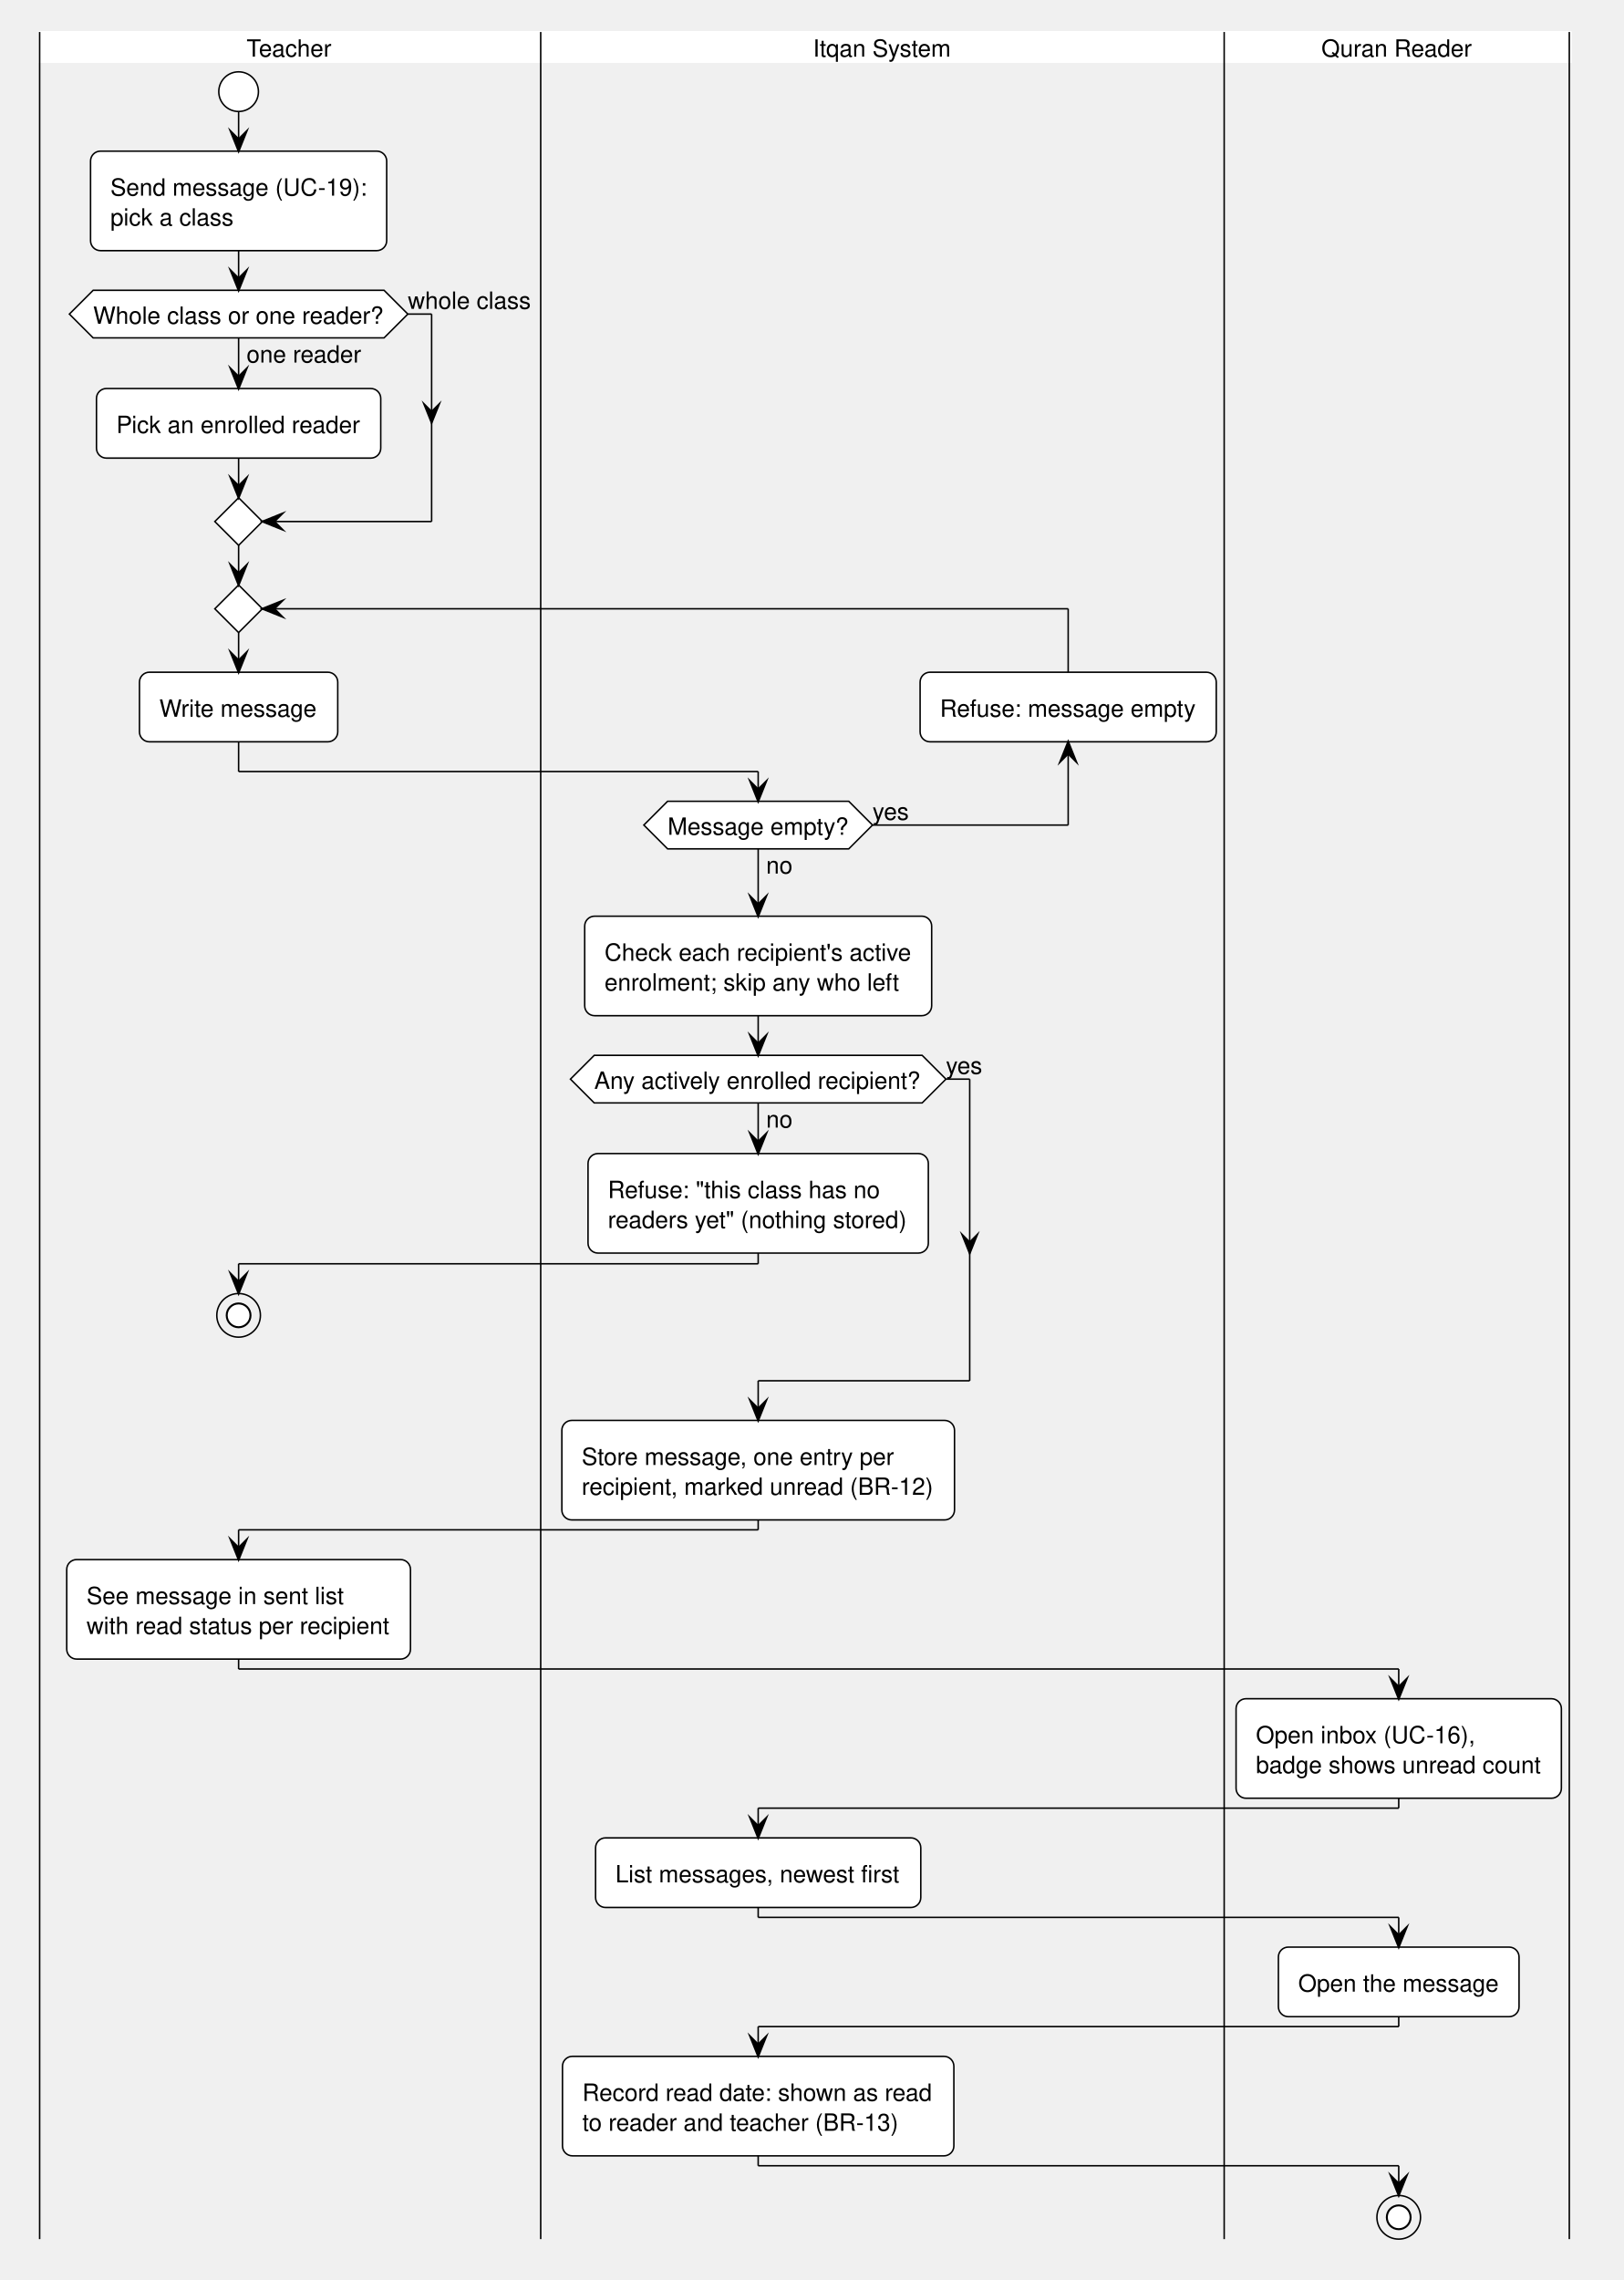
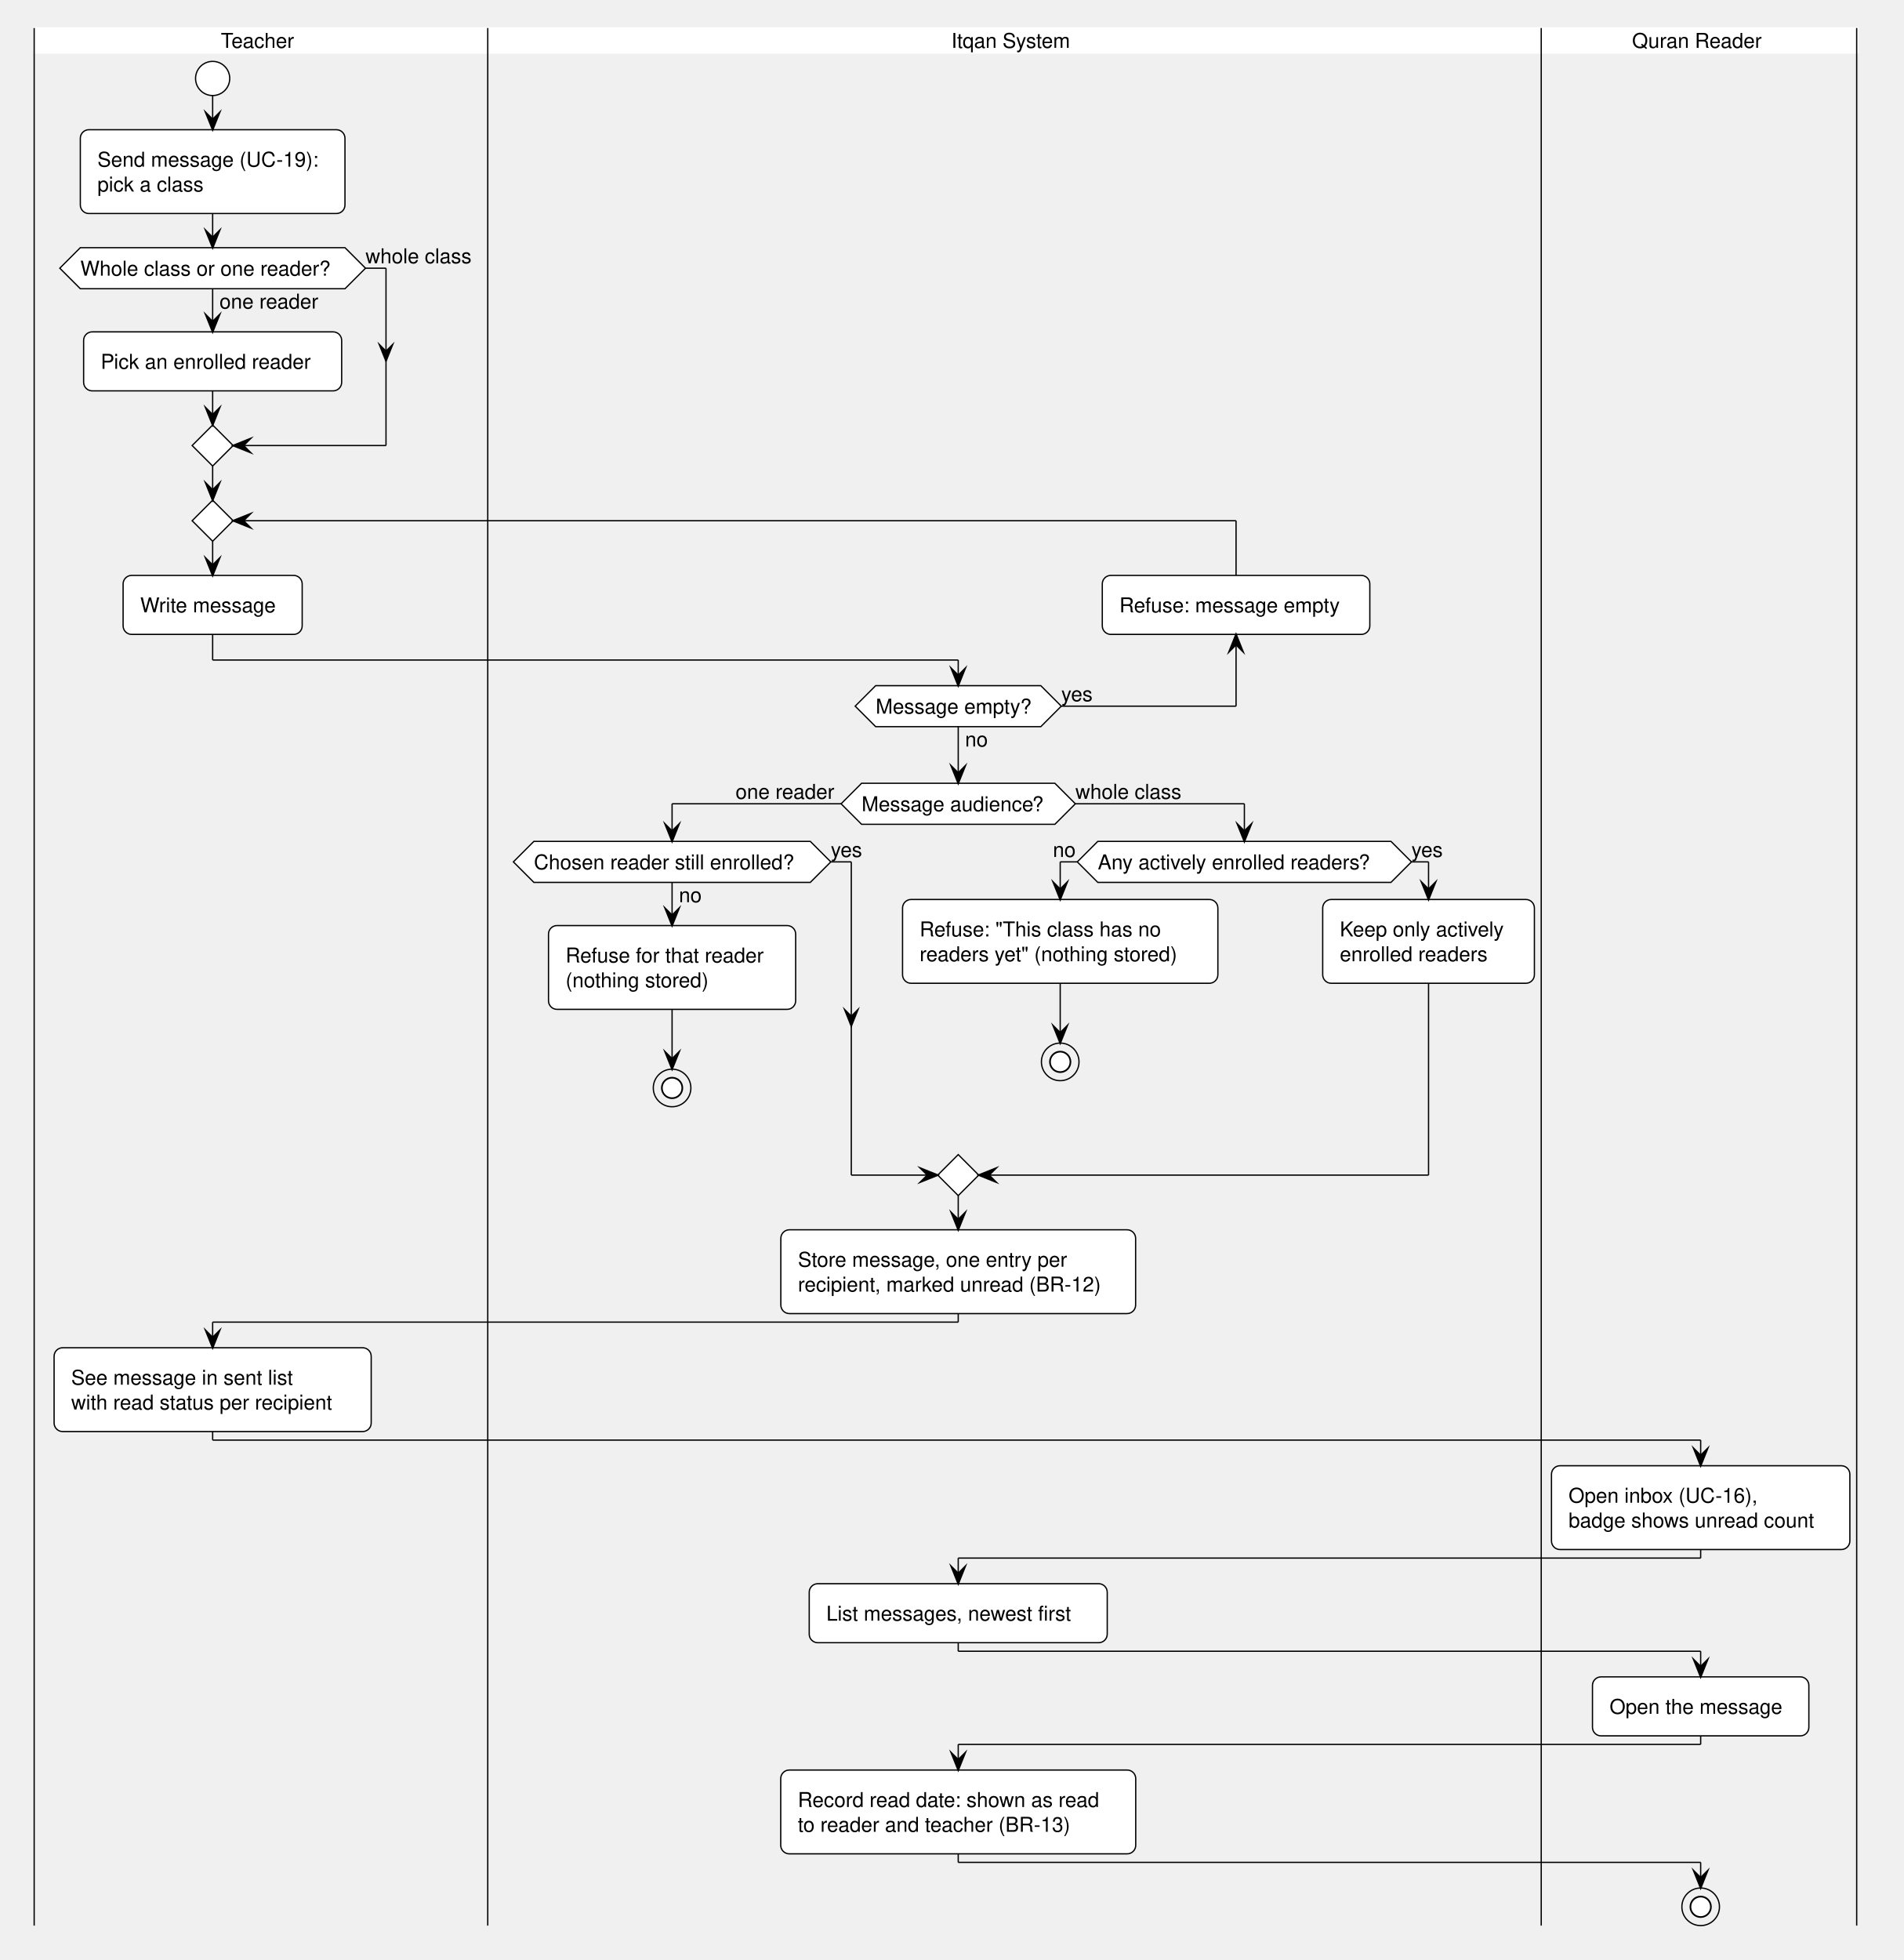
- <svg xmlns="http://www.w3.org/2000/svg" version="1.1" data-diagram-type="ACTIVITY" style="width:819px;height:1150px;background:#FFFFFF;" width="819px" height="1150px" viewBox="0 0 819 1150" zoomAndPan="magnify" preserveAspectRatio="none" contentStyleType="text/css">
+ <svg xmlns="http://www.w3.org/2000/svg" version="1.1" data-diagram-type="ACTIVITY" style="width:1114px;height:1147px;background:#FFFFFF;" width="1114px" height="1147px" viewBox="0 0 1114 1147" zoomAndPan="magnify" preserveAspectRatio="none" contentStyleType="text/css">
  <defs />
  <g font-family="sans-serif" lengthAdjust="spacing">
-     <rect x="20" y="16.137" width="772.334" height="15.094" fill="#FFF" style="stroke:#FFF;stroke-width:1;" />
-     <ellipse cx="120.371" cy="46.23" rx="10" ry="10" fill="#FFF" style="stroke:#000;stroke-width:0.75;" />
-     <rect x="45.678" y="76.23" width="149.387" height="50.188" fill="#FFF" style="stroke:#000;stroke-width:0.75;" rx="5" ry="5" />
-     <text x="55.678" y="98.688" fill="#000" font-size="12" textLength="129.387" font-family="Helvetica">Send message (UC-19):</text>
-     <text x="55.678" y="113.781" fill="#000" font-size="12" textLength="62.021" font-family="Helvetica">pick a class</text>
-     <rect x="48.669" y="195.965" width="143.404" height="35.094" fill="#FFF" style="stroke:#000;stroke-width:0.75;" rx="5" ry="5" />
-     <text x="58.669" y="218.422" fill="#000" font-size="12" textLength="123.404" font-family="Helvetica">Pick an enrolled reader</text>
-     <polygon points="47,146.418,193.742,146.418,205.742,158.418,193.742,170.418,47,170.418,35,158.418,47,146.418" fill="#FFF" style="stroke:#000;stroke-width:0.75;stroke-linejoin:miter;stroke-miterlimit:10;" />
-     <text x="124.371" y="182.875" fill="#000" font-size="12" textLength="58.043" font-family="Helvetica">one reader</text>
-     <text x="47" y="163.328" fill="#000" font-size="12" textLength="146.742" font-family="Helvetica">Whole class or one reader?</text>
-     <text x="205.742" y="155.781" fill="#000" font-size="12" textLength="62.027" font-family="Helvetica">whole class</text>
-     <polygon points="120.371,251.059,132.371,263.059,120.371,275.059,108.371,263.059,120.371,251.059" fill="#FFF" style="stroke:#000;stroke-width:0.75;stroke-linejoin:miter;stroke-miterlimit:10;" />
-     <rect x="70.36" y="339.059" width="100.021" height="35.094" fill="#FFF" style="stroke:#000;stroke-width:0.75;" rx="5" ry="5" />
-     <text x="80.36" y="361.516" fill="#000" font-size="12" textLength="80.021" font-family="Helvetica">Write message</text>
-     <polygon points="120.371,295.059,132.371,307.059,120.371,319.059,108.371,307.059,120.371,295.059" fill="#FFF" style="stroke:#000;stroke-width:0.75;stroke-linejoin:miter;stroke-miterlimit:10;" />
-     <ellipse cx="120.371" cy="663.438" rx="11" ry="11" fill="none" style="stroke:#000;stroke-width:0.75;" />
-     <ellipse cx="120.371" cy="663.438" rx="6" ry="6" fill="#FFF" style="stroke:#000;stroke-width:1;" />
-     <rect x="33.666" y="786.625" width="173.41" height="50.188" fill="#FFF" style="stroke:#000;stroke-width:0.75;" rx="5" ry="5" />
-     <text x="43.666" y="809.082" fill="#000" font-size="12" textLength="130.066" font-family="Helvetica">See message in sent list</text>
-     <text x="43.666" y="824.176" fill="#000" font-size="12" textLength="153.41" font-family="Helvetica">with read status per recipient</text>
-     <line x1="20" y1="16.137" x2="20" y2="1129.375" style="stroke:#000;stroke-width:0.75;" />
-     <polygon points="336.792,404.152,428.169,404.152,440.169,416.152,428.169,428.152,336.792,428.152,324.792,416.152,336.792,404.152" fill="#FFF" style="stroke:#000;stroke-width:0.75;stroke-linejoin:miter;stroke-miterlimit:10;" />
-     <text x="386.48" y="440.609" fill="#000" font-size="12" textLength="13.348" font-family="Helvetica">no</text>
-     <text x="336.792" y="421.063" fill="#000" font-size="12" textLength="91.377" font-family="Helvetica">Message empty?</text>
-     <text x="440.169" y="413.516" fill="#000" font-size="12" textLength="18.674" font-family="Helvetica">yes</text>
-     <rect x="464.169" y="339.059" width="149.393" height="35.094" fill="#FFF" style="stroke:#000;stroke-width:0.75;" rx="5" ry="5" />
-     <text x="474.169" y="361.516" fill="#000" font-size="12" textLength="129.393" font-family="Helvetica">Refuse: message empty</text>
-     <rect x="294.964" y="462.109" width="175.033" height="50.188" fill="#FFF" style="stroke:#000;stroke-width:0.75;" rx="5" ry="5" />
-     <text x="304.964" y="484.566" fill="#000" font-size="12" textLength="155.033" font-family="Helvetica">Check each recipient's active</text>
-     <text x="304.964" y="499.66" fill="#000" font-size="12" textLength="148.74" font-family="Helvetica">enrolment; skip any who left</text>
-     <rect x="296.646" y="581.844" width="171.67" height="50.188" fill="#FFF" style="stroke:#000;stroke-width:0.75;" rx="5" ry="5" />
-     <text x="306.646" y="604.301" fill="#000" font-size="12" textLength="137.66" font-family="Helvetica">Refuse: "this class has no</text>
-     <text x="306.646" y="619.395" fill="#000" font-size="12" textLength="151.67" font-family="Helvetica">readers yet" (nothing stored)</text>
-     <polygon points="299.77,532.297,465.191,532.297,477.191,544.297,465.191,556.297,299.77,556.297,287.77,544.297,299.77,532.297" fill="#FFF" style="stroke:#000;stroke-width:0.75;stroke-linejoin:miter;stroke-miterlimit:10;" />
-     <text x="386.48" y="568.754" fill="#000" font-size="12" textLength="13.348" font-family="Helvetica">no</text>
-     <text x="299.77" y="549.207" fill="#000" font-size="12" textLength="165.422" font-family="Helvetica">Any actively enrolled recipient?</text>
-     <text x="477.191" y="541.66" fill="#000" font-size="12" textLength="18.674" font-family="Helvetica">yes</text>
-     <rect x="283.441" y="716.438" width="198.078" height="50.188" fill="#FFF" style="stroke:#000;stroke-width:0.75;" rx="5" ry="5" />
-     <text x="293.441" y="738.895" fill="#000" font-size="12" textLength="158.086" font-family="Helvetica">Store message, one entry per</text>
-     <text x="293.441" y="753.988" fill="#000" font-size="12" textLength="178.078" font-family="Helvetica">recipient, marked unread (BR-12)</text>
-     <rect x="300.454" y="927" width="164.053" height="35.094" fill="#FFF" style="stroke:#000;stroke-width:0.75;" rx="5" ry="5" />
-     <text x="310.454" y="949.457" fill="#000" font-size="12" textLength="144.053" font-family="Helvetica">List messages, newest first</text>
-     <rect x="283.761" y="1037.188" width="197.439" height="50.188" fill="#FFF" style="stroke:#000;stroke-width:0.75;" rx="5" ry="5" />
-     <text x="293.761" y="1059.645" fill="#000" font-size="12" textLength="177.439" font-family="Helvetica">Record read date: shown as read</text>
-     <text x="293.761" y="1074.738" fill="#000" font-size="12" textLength="160.084" font-family="Helvetica">to reader and teacher (BR-13)</text>
-     <line x1="272.77" y1="16.137" x2="272.77" y2="1129.375" style="stroke:#000;stroke-width:0.75;" />
-     <rect x="623.562" y="856.813" width="164.105" height="50.188" fill="#FFF" style="stroke:#000;stroke-width:0.75;" rx="5" ry="5" />
-     <text x="633.562" y="879.27" fill="#000" font-size="12" textLength="110.713" font-family="Helvetica">Open inbox (UC-16),</text>
-     <text x="633.562" y="894.363" fill="#000" font-size="12" textLength="144.105" font-family="Helvetica">badge shows unread count</text>
-     <rect x="644.916" y="982.094" width="121.396" height="35.094" fill="#FFF" style="stroke:#000;stroke-width:0.75;" rx="5" ry="5" />
-     <text x="654.916" y="1004.551" fill="#000" font-size="12" textLength="101.396" font-family="Helvetica">Open the message</text>
-     <ellipse cx="705.614" cy="1118.375" rx="11" ry="11" fill="none" style="stroke:#000;stroke-width:0.75;" />
-     <ellipse cx="705.614" cy="1118.375" rx="6" ry="6" fill="#FFF" style="stroke:#000;stroke-width:1;" />
-     <line x1="617.562" y1="16.137" x2="617.562" y2="1129.375" style="stroke:#000;stroke-width:0.75;" />
-     <line x1="791.667" y1="16.137" x2="791.667" y2="1129.375" style="stroke:#000;stroke-width:0.75;" />
-     <line x1="120.371" y1="56.23" x2="120.371" y2="76.23" style="stroke:#000;stroke-width:0.75;" />
-     <polygon points="116.371,66.23,120.371,76.23,124.371,66.23,120.371,70.23" fill="#000" style="stroke:#000;stroke-width:1;stroke-linejoin:miter;stroke-miterlimit:10;" />
-     <line x1="120.371" y1="170.418" x2="120.371" y2="195.965" style="stroke:#000;stroke-width:0.75;" />
-     <polygon points="116.371,185.965,120.371,195.965,124.371,185.965,120.371,189.965" fill="#000" style="stroke:#000;stroke-width:1;stroke-linejoin:miter;stroke-miterlimit:10;" />
-     <line x1="205.742" y1="158.418" x2="217.742" y2="158.418" style="stroke:#000;stroke-width:0.75;" />
-     <polygon points="213.742,203.512,217.742,213.512,221.742,203.512,217.742,207.512" fill="#000" style="stroke:#000;stroke-width:0.75;stroke-linejoin:miter;stroke-miterlimit:10;" />
-     <line x1="217.742" y1="158.418" x2="217.742" y2="263.059" style="stroke:#000;stroke-width:0.75;" />
-     <line x1="217.742" y1="263.059" x2="132.371" y2="263.059" style="stroke:#000;stroke-width:0.75;" />
-     <polygon points="142.371,259.059,132.371,263.059,142.371,267.059,138.371,263.059" fill="#000" style="stroke:#000;stroke-width:1;stroke-linejoin:miter;stroke-miterlimit:10;" />
-     <line x1="120.371" y1="231.059" x2="120.371" y2="251.059" style="stroke:#000;stroke-width:0.75;" />
-     <polygon points="116.371,241.059,120.371,251.059,124.371,241.059,120.371,245.059" fill="#000" style="stroke:#000;stroke-width:1;stroke-linejoin:miter;stroke-miterlimit:10;" />
-     <line x1="120.371" y1="126.418" x2="120.371" y2="146.418" style="stroke:#000;stroke-width:0.75;" />
-     <polygon points="116.371,136.418,120.371,146.418,124.371,136.418,120.371,140.418" fill="#000" style="stroke:#000;stroke-width:1;stroke-linejoin:miter;stroke-miterlimit:10;" />
-     <line x1="120.371" y1="319.059" x2="120.371" y2="339.059" style="stroke:#000;stroke-width:0.75;" />
-     <polygon points="116.371,329.059,120.371,339.059,124.371,329.059,120.371,333.059" fill="#000" style="stroke:#000;stroke-width:1;stroke-linejoin:miter;stroke-miterlimit:10;" />
-     <line x1="120.371" y1="275.059" x2="120.371" y2="295.059" style="stroke:#000;stroke-width:0.75;" />
-     <polygon points="116.371,285.059,120.371,295.059,124.371,285.059,120.371,289.059" fill="#000" style="stroke:#000;stroke-width:1;stroke-linejoin:miter;stroke-miterlimit:10;" />
-     <line x1="440.169" y1="416.152" x2="538.865" y2="416.152" style="stroke:#000;stroke-width:0.75;" />
-     <line x1="538.865" y1="374.152" x2="538.865" y2="416.152" style="stroke:#000;stroke-width:0.75;" />
-     <polygon points="534.865,384.152,538.865,374.152,542.865,384.152,538.865,380.152" fill="#000" style="stroke:#000;stroke-width:1;stroke-linejoin:miter;stroke-miterlimit:10;" />
-     <line x1="382.48" y1="428.152" x2="382.48" y2="462.109" style="stroke:#000;stroke-width:0.75;" />
-     <polygon points="378.48,452.109,382.48,462.109,386.48,452.109,382.48,456.109" fill="#000" style="stroke:#000;stroke-width:1;stroke-linejoin:miter;stroke-miterlimit:10;" />
-     <line x1="382.48" y1="556.297" x2="382.48" y2="581.844" style="stroke:#000;stroke-width:0.75;" />
-     <polygon points="378.48,571.844,382.48,581.844,386.48,571.844,382.48,575.844" fill="#000" style="stroke:#000;stroke-width:1;stroke-linejoin:miter;stroke-miterlimit:10;" />
-     <line x1="477.191" y1="544.297" x2="489.191" y2="544.297" style="stroke:#000;stroke-width:0.75;" />
-     <polygon points="485.191,622.438,489.191,632.438,493.191,622.438,489.191,626.438" fill="#000" style="stroke:#000;stroke-width:0.75;stroke-linejoin:miter;stroke-miterlimit:10;" />
-     <line x1="489.191" y1="544.297" x2="489.191" y2="696.438" style="stroke:#000;stroke-width:0.75;" />
-     <line x1="489.191" y1="696.438" x2="382.48" y2="696.438" style="stroke:#000;stroke-width:0.75;" />
-     <line x1="382.48" y1="696.438" x2="382.48" y2="716.438" style="stroke:#000;stroke-width:0.75;" />
-     <polygon points="378.48,706.438,382.48,716.438,386.48,706.438,382.48,710.438" fill="#000" style="stroke:#000;stroke-width:1;stroke-linejoin:miter;stroke-miterlimit:10;" />
-     <line x1="382.48" y1="512.297" x2="382.48" y2="532.297" style="stroke:#000;stroke-width:0.75;" />
-     <polygon points="378.48,522.297,382.48,532.297,386.48,522.297,382.48,526.297" fill="#000" style="stroke:#000;stroke-width:1;stroke-linejoin:miter;stroke-miterlimit:10;" />
-     <line x1="538.865" y1="307.059" x2="538.865" y2="339.059" style="stroke:#000;stroke-width:0.75;" />
-     <line x1="538.865" y1="307.059" x2="132.371" y2="307.059" style="stroke:#000;stroke-width:0.75;" />
-     <polygon points="142.371,303.059,132.371,307.059,142.371,311.059,138.371,307.059" fill="#000" style="stroke:#000;stroke-width:1;stroke-linejoin:miter;stroke-miterlimit:10;" />
-     <line x1="120.371" y1="374.152" x2="120.371" y2="389.152" style="stroke:#000;stroke-width:0.75;" />
-     <line x1="120.371" y1="389.152" x2="382.48" y2="389.152" style="stroke:#000;stroke-width:0.75;" />
-     <line x1="382.48" y1="389.152" x2="382.48" y2="404.152" style="stroke:#000;stroke-width:0.75;" />
-     <polygon points="378.48,394.152,382.48,404.152,386.48,394.152,382.48,398.152" fill="#000" style="stroke:#000;stroke-width:1;stroke-linejoin:miter;stroke-miterlimit:10;" />
-     <line x1="382.48" y1="632.031" x2="382.48" y2="637.438" style="stroke:#000;stroke-width:0.75;" />
-     <line x1="382.48" y1="637.438" x2="120.371" y2="637.438" style="stroke:#000;stroke-width:0.75;" />
-     <line x1="120.371" y1="637.438" x2="120.371" y2="652.438" style="stroke:#000;stroke-width:0.75;" />
-     <polygon points="116.371,642.438,120.371,652.438,124.371,642.438,120.371,646.438" fill="#000" style="stroke:#000;stroke-width:1;stroke-linejoin:miter;stroke-miterlimit:10;" />
-     <line x1="382.48" y1="766.625" x2="382.48" y2="771.625" style="stroke:#000;stroke-width:0.75;" />
-     <line x1="382.48" y1="771.625" x2="120.371" y2="771.625" style="stroke:#000;stroke-width:0.75;" />
-     <line x1="120.371" y1="771.625" x2="120.371" y2="786.625" style="stroke:#000;stroke-width:0.75;" />
-     <polygon points="116.371,776.625,120.371,786.625,124.371,776.625,120.371,780.625" fill="#000" style="stroke:#000;stroke-width:1;stroke-linejoin:miter;stroke-miterlimit:10;" />
-     <line x1="120.371" y1="836.813" x2="120.371" y2="841.813" style="stroke:#000;stroke-width:0.75;" />
-     <line x1="120.371" y1="841.813" x2="705.614" y2="841.813" style="stroke:#000;stroke-width:0.75;" />
-     <line x1="705.614" y1="841.813" x2="705.614" y2="856.813" style="stroke:#000;stroke-width:0.75;" />
-     <polygon points="701.614,846.813,705.614,856.813,709.614,846.813,705.614,850.813" fill="#000" style="stroke:#000;stroke-width:1;stroke-linejoin:miter;stroke-miterlimit:10;" />
-     <line x1="705.614" y1="907" x2="705.614" y2="912" style="stroke:#000;stroke-width:0.75;" />
-     <line x1="705.614" y1="912" x2="382.48" y2="912" style="stroke:#000;stroke-width:0.75;" />
-     <line x1="382.48" y1="912" x2="382.48" y2="927" style="stroke:#000;stroke-width:0.75;" />
-     <polygon points="378.48,917,382.48,927,386.48,917,382.48,921" fill="#000" style="stroke:#000;stroke-width:1;stroke-linejoin:miter;stroke-miterlimit:10;" />
-     <line x1="382.48" y1="962.094" x2="382.48" y2="967.094" style="stroke:#000;stroke-width:0.75;" />
-     <line x1="382.48" y1="967.094" x2="705.614" y2="967.094" style="stroke:#000;stroke-width:0.75;" />
-     <line x1="705.614" y1="967.094" x2="705.614" y2="982.094" style="stroke:#000;stroke-width:0.75;" />
-     <polygon points="701.614,972.094,705.614,982.094,709.614,972.094,705.614,976.094" fill="#000" style="stroke:#000;stroke-width:1;stroke-linejoin:miter;stroke-miterlimit:10;" />
-     <line x1="705.614" y1="1017.188" x2="705.614" y2="1022.188" style="stroke:#000;stroke-width:0.75;" />
-     <line x1="705.614" y1="1022.188" x2="382.48" y2="1022.188" style="stroke:#000;stroke-width:0.75;" />
-     <line x1="382.48" y1="1022.188" x2="382.48" y2="1037.188" style="stroke:#000;stroke-width:0.75;" />
-     <polygon points="378.48,1027.188,382.48,1037.188,386.48,1027.188,382.48,1031.188" fill="#000" style="stroke:#000;stroke-width:1;stroke-linejoin:miter;stroke-miterlimit:10;" />
-     <line x1="382.48" y1="1087.375" x2="382.48" y2="1092.375" style="stroke:#000;stroke-width:0.75;" />
-     <line x1="382.48" y1="1092.375" x2="705.614" y2="1092.375" style="stroke:#000;stroke-width:0.75;" />
-     <line x1="705.614" y1="1092.375" x2="705.614" y2="1107.375" style="stroke:#000;stroke-width:0.75;" />
-     <polygon points="701.614,1097.375,705.614,1107.375,709.614,1097.375,705.614,1101.375" fill="#000" style="stroke:#000;stroke-width:1;stroke-linejoin:miter;stroke-miterlimit:10;" />
-     <text x="124.374" y="28.594" fill="#000" font-size="12" textLength="44.021" font-family="Helvetica">Teacher</text>
-     <text x="410.15" y="28.594" fill="#000" font-size="12" textLength="70.031" font-family="Helvetica">Itqan System</text>
-     <text x="666.593" y="28.594" fill="#000" font-size="12" textLength="76.043" font-family="Helvetica">Quran Reader</text>
+     <rect x="20" y="16.395" width="1067.42" height="14.52" fill="#FFF" style="stroke:#FFF;stroke-width:1;" />
+     <ellipse cx="124.464" cy="45.914" rx="10" ry="10" fill="#FFF" style="stroke:#000;stroke-width:0.75;" />
+     <rect x="47.014" y="75.914" width="154.9" height="49.039" fill="#FFF" style="stroke:#000;stroke-width:0.75;" rx="5" ry="5" />
+     <text x="57.014" y="97.539" fill="#000" font-size="12" textLength="134.9" font-family="Helvetica">Send message (UC-19):</text>
+     <text x="57.014" y="112.059" fill="#000" font-size="12" textLength="66.352" font-family="Helvetica">pick a class</text>
+     <rect x="48.947" y="194.213" width="151.033" height="34.52" fill="#FFF" style="stroke:#000;stroke-width:0.75;" rx="5" ry="5" />
+     <text x="58.947" y="215.838" fill="#000" font-size="12" textLength="131.033" font-family="Helvetica">Pick an enrolled reader</text>
+     <polygon points="47,144.953,201.928,144.953,213.928,156.953,201.928,168.953,47,168.953,35,156.953,47,144.953" fill="#FFF" style="stroke:#000;stroke-width:0.75;stroke-linejoin:miter;stroke-miterlimit:10;" />
+     <text x="128.464" y="180.578" fill="#000" font-size="12" textLength="61.77" font-family="Helvetica">one reader</text>
+     <text x="47" y="161.318" fill="#000" font-size="12" textLength="154.928" font-family="Helvetica">Whole class or one reader?</text>
+     <text x="213.928" y="154.059" fill="#000" font-size="12" textLength="66.557" font-family="Helvetica">whole class</text>
+     <polygon points="124.464,248.732,136.464,260.732,124.464,272.732,112.464,260.732,124.464,248.732" fill="#FFF" style="stroke:#000;stroke-width:0.75;stroke-linejoin:miter;stroke-miterlimit:10;" />
+     <rect x="72.057" y="336.732" width="104.814" height="34.52" fill="#FFF" style="stroke:#000;stroke-width:0.75;" rx="5" ry="5" />
+     <text x="82.057" y="358.357" fill="#000" font-size="12" textLength="84.814" font-family="Helvetica">Write message</text>
+     <polygon points="124.464,292.732,136.464,304.732,124.464,316.732,112.464,304.732,124.464,292.732" fill="#FFF" style="stroke:#000;stroke-width:0.75;stroke-linejoin:miter;stroke-miterlimit:10;" />
+     <rect x="31.662" y="788.715" width="185.604" height="49.039" fill="#FFF" style="stroke:#000;stroke-width:0.75;" rx="5" ry="5" />
+     <text x="41.662" y="810.34" fill="#000" font-size="12" textLength="136.875" font-family="Helvetica">See message in sent list</text>
+     <text x="41.662" y="824.859" fill="#000" font-size="12" textLength="165.604" font-family="Helvetica">with read status per recipient</text>
+     <line x1="20" y1="16.395" x2="20" y2="1126.871" style="stroke:#000;stroke-width:0.75;" />
+     <polygon points="512.543,401.252,609.176,401.252,621.176,413.252,609.176,425.252,512.543,425.252,500.543,413.252,512.543,401.252" fill="#FFF" style="stroke:#000;stroke-width:0.75;stroke-linejoin:miter;stroke-miterlimit:10;" />
+     <text x="564.86" y="436.877" fill="#000" font-size="12" textLength="14.285" font-family="Helvetica">no</text>
+     <text x="512.543" y="417.617" fill="#000" font-size="12" textLength="96.633" font-family="Helvetica">Message empty?</text>
+     <text x="621.176" y="410.357" fill="#000" font-size="12" textLength="20.074" font-family="Helvetica">yes</text>
+     <rect x="645.176" y="336.732" width="156.588" height="34.52" fill="#FFF" style="stroke:#000;stroke-width:0.75;" rx="5" ry="5" />
+     <text x="655.176" y="358.357" fill="#000" font-size="12" textLength="136.588" font-family="Helvetica">Refuse: message empty</text>
+     <polygon points="504.293,458.377,617.426,458.377,629.426,470.377,617.426,482.377,504.293,482.377,492.293,470.377,504.293,458.377" fill="#FFF" style="stroke:#000;stroke-width:0.75;stroke-linejoin:miter;stroke-miterlimit:10;" />
+     <text x="504.293" y="474.742" fill="#000" font-size="12" textLength="113.133" font-family="Helvetica">Message audience?</text>
+     <text x="430.524" y="467.482" fill="#000" font-size="12" textLength="61.77" font-family="Helvetica">one reader</text>
+     <text x="629.426" y="467.482" fill="#000" font-size="12" textLength="66.557" font-family="Helvetica">whole class</text>
+     <rect x="321.044" y="541.637" width="144.664" height="49.039" fill="#FFF" style="stroke:#000;stroke-width:0.75;" rx="5" ry="5" />
+     <text x="331.044" y="563.262" fill="#000" font-size="12" textLength="124.664" font-family="Helvetica">Refuse for that reader</text>
+     <text x="331.044" y="577.781" fill="#000" font-size="12" textLength="91.107" font-family="Helvetica">(nothing stored)</text>
+     <ellipse cx="393.376" cy="636.676" rx="11" ry="11" fill="none" style="stroke:#000;stroke-width:0.75;" />
+     <ellipse cx="393.376" cy="636.676" rx="6" ry="6" fill="#FFF" style="stroke:#000;stroke-width:1;" />
+     <polygon points="312.484,492.377,474.268,492.377,486.268,504.377,474.268,516.377,312.484,516.377,300.484,504.377,312.484,492.377" fill="#FFF" style="stroke:#000;stroke-width:0.75;stroke-linejoin:miter;stroke-miterlimit:10;" />
+     <text x="397.376" y="528.002" fill="#000" font-size="12" textLength="14.285" font-family="Helvetica">no</text>
+     <text x="312.484" y="508.742" fill="#000" font-size="12" textLength="161.783" font-family="Helvetica">Chosen reader still enrolled?</text>
+     <text x="486.268" y="501.482" fill="#000" font-size="12" textLength="20.074" font-family="Helvetica">yes</text>
+     <polygon points="642.548,492.377,814.14,492.377,826.14,504.377,814.14,516.377,642.548,516.377,630.548,504.377,642.548,492.377" fill="#FFF" style="stroke:#000;stroke-width:0.75;stroke-linejoin:miter;stroke-miterlimit:10;" />
+     <text x="642.548" y="508.742" fill="#000" font-size="12" textLength="171.592" font-family="Helvetica">Any actively enrolled readers?</text>
+     <text x="616.263" y="501.482" fill="#000" font-size="12" textLength="14.285" font-family="Helvetica">no</text>
+     <text x="826.14" y="501.482" fill="#000" font-size="12" textLength="20.074" font-family="Helvetica">yes</text>
+     <rect x="528.268" y="526.377" width="184.561" height="49.039" fill="#FFF" style="stroke:#000;stroke-width:0.75;" rx="5" ry="5" />
+     <text x="538.268" y="548.002" fill="#000" font-size="12" textLength="149.836" font-family="Helvetica">Refuse: "This class has no</text>
+     <text x="538.268" y="562.521" fill="#000" font-size="12" textLength="164.561" font-family="Helvetica">readers yet" (nothing stored)</text>
+     <ellipse cx="620.548" cy="621.416" rx="11" ry="11" fill="none" style="stroke:#000;stroke-width:0.75;" />
+     <ellipse cx="620.548" cy="621.416" rx="6" ry="6" fill="#FFF" style="stroke:#000;stroke-width:1;" />
+     <rect x="774.188" y="526.377" width="123.904" height="49.039" fill="#FFF" style="stroke:#000;stroke-width:0.75;" rx="5" ry="5" />
+     <text x="784.188" y="548.002" fill="#000" font-size="12" textLength="103.904" font-family="Helvetica">Keep only actively</text>
+     <text x="784.188" y="562.521" fill="#000" font-size="12" textLength="92.777" font-family="Helvetica">enrolled readers</text>
+     <polygon points="560.86,675.676,572.86,687.676,560.86,699.676,548.86,687.676,560.86,675.676" fill="#FFF" style="stroke:#000;stroke-width:0.75;stroke-linejoin:miter;stroke-miterlimit:10;" />
+     <rect x="457.034" y="719.676" width="207.652" height="49.039" fill="#FFF" style="stroke:#000;stroke-width:0.75;" rx="5" ry="5" />
+     <text x="467.034" y="741.301" fill="#000" font-size="12" textLength="167.977" font-family="Helvetica">Store message, one entry per</text>
+     <text x="467.034" y="755.82" fill="#000" font-size="12" textLength="187.652" font-family="Helvetica">recipient, marked unread (BR-12)</text>
+     <rect x="473.648" y="926.793" width="174.424" height="34.52" fill="#FFF" style="stroke:#000;stroke-width:0.75;" rx="5" ry="5" />
+     <text x="483.648" y="948.418" fill="#000" font-size="12" textLength="154.424" font-family="Helvetica">List messages, newest first</text>
+     <rect x="456.969" y="1035.832" width="207.781" height="49.039" fill="#FFF" style="stroke:#000;stroke-width:0.75;" rx="5" ry="5" />
+     <text x="466.969" y="1057.457" fill="#000" font-size="12" textLength="187.781" font-family="Helvetica">Record read date: shown as read</text>
+     <text x="466.969" y="1071.977" fill="#000" font-size="12" textLength="168.176" font-family="Helvetica">to reader and teacher (BR-13)</text>
+     <line x1="285.484" y1="16.395" x2="285.484" y2="1126.871" style="stroke:#000;stroke-width:0.75;" />
+     <rect x="908.092" y="857.754" width="174.641" height="49.039" fill="#FFF" style="stroke:#000;stroke-width:0.75;" rx="5" ry="5" />
+     <text x="918.092" y="879.379" fill="#000" font-size="12" textLength="116.197" font-family="Helvetica">Open inbox (UC-16),</text>
+     <text x="918.092" y="893.898" fill="#000" font-size="12" textLength="154.641" font-family="Helvetica">badge shows unread count</text>
+     <rect x="932.089" y="981.313" width="126.646" height="34.52" fill="#FFF" style="stroke:#000;stroke-width:0.75;" rx="5" ry="5" />
+     <text x="942.089" y="1002.938" fill="#000" font-size="12" textLength="106.646" font-family="Helvetica">Open the message</text>
+     <ellipse cx="995.412" cy="1115.871" rx="11" ry="11" fill="none" style="stroke:#000;stroke-width:0.75;" />
+     <ellipse cx="995.412" cy="1115.871" rx="6" ry="6" fill="#FFF" style="stroke:#000;stroke-width:1;" />
+     <line x1="902.092" y1="16.395" x2="902.092" y2="1126.871" style="stroke:#000;stroke-width:0.75;" />
+     <line x1="1086.732" y1="16.395" x2="1086.732" y2="1126.871" style="stroke:#000;stroke-width:0.75;" />
+     <line x1="124.464" y1="55.914" x2="124.464" y2="75.914" style="stroke:#000;stroke-width:0.75;" />
+     <polygon points="120.464,65.914,124.464,75.914,128.464,65.914,124.464,69.914" fill="#000" style="stroke:#000;stroke-width:1;stroke-linejoin:miter;stroke-miterlimit:10;" />
+     <line x1="124.464" y1="168.953" x2="124.464" y2="194.213" style="stroke:#000;stroke-width:0.75;" />
+     <polygon points="120.464,184.213,124.464,194.213,128.464,184.213,124.464,188.213" fill="#000" style="stroke:#000;stroke-width:1;stroke-linejoin:miter;stroke-miterlimit:10;" />
+     <line x1="213.928" y1="156.953" x2="225.928" y2="156.953" style="stroke:#000;stroke-width:0.75;" />
+     <polygon points="221.928,201.473,225.928,211.473,229.928,201.473,225.928,205.473" fill="#000" style="stroke:#000;stroke-width:0.75;stroke-linejoin:miter;stroke-miterlimit:10;" />
+     <line x1="225.928" y1="156.953" x2="225.928" y2="260.732" style="stroke:#000;stroke-width:0.75;" />
+     <line x1="225.928" y1="260.732" x2="136.464" y2="260.732" style="stroke:#000;stroke-width:0.75;" />
+     <polygon points="146.464,256.732,136.464,260.732,146.464,264.732,142.464,260.732" fill="#000" style="stroke:#000;stroke-width:1;stroke-linejoin:miter;stroke-miterlimit:10;" />
+     <line x1="124.464" y1="228.732" x2="124.464" y2="248.732" style="stroke:#000;stroke-width:0.75;" />
+     <polygon points="120.464,238.732,124.464,248.732,128.464,238.732,124.464,242.732" fill="#000" style="stroke:#000;stroke-width:1;stroke-linejoin:miter;stroke-miterlimit:10;" />
+     <line x1="124.464" y1="124.953" x2="124.464" y2="144.953" style="stroke:#000;stroke-width:0.75;" />
+     <polygon points="120.464,134.953,124.464,144.953,128.464,134.953,124.464,138.953" fill="#000" style="stroke:#000;stroke-width:1;stroke-linejoin:miter;stroke-miterlimit:10;" />
+     <line x1="124.464" y1="316.732" x2="124.464" y2="336.732" style="stroke:#000;stroke-width:0.75;" />
+     <polygon points="120.464,326.732,124.464,336.732,128.464,326.732,124.464,330.732" fill="#000" style="stroke:#000;stroke-width:1;stroke-linejoin:miter;stroke-miterlimit:10;" />
+     <line x1="124.464" y1="272.732" x2="124.464" y2="292.732" style="stroke:#000;stroke-width:0.75;" />
+     <polygon points="120.464,282.732,124.464,292.732,128.464,282.732,124.464,286.732" fill="#000" style="stroke:#000;stroke-width:1;stroke-linejoin:miter;stroke-miterlimit:10;" />
+     <line x1="621.176" y1="413.252" x2="723.47" y2="413.252" style="stroke:#000;stroke-width:0.75;" />
+     <line x1="723.47" y1="371.252" x2="723.47" y2="413.252" style="stroke:#000;stroke-width:0.75;" />
+     <polygon points="719.47,381.252,723.47,371.252,727.47,381.252,723.47,377.252" fill="#000" style="stroke:#000;stroke-width:1;stroke-linejoin:miter;stroke-miterlimit:10;" />
+     <line x1="393.376" y1="590.676" x2="393.376" y2="625.676" style="stroke:#000;stroke-width:0.75;" />
+     <polygon points="389.376,615.676,393.376,625.676,397.376,615.676,393.376,619.676" fill="#000" style="stroke:#000;stroke-width:1;stroke-linejoin:miter;stroke-miterlimit:10;" />
+     <line x1="393.376" y1="516.377" x2="393.376" y2="541.637" style="stroke:#000;stroke-width:0.75;" />
+     <polygon points="389.376,531.637,393.376,541.637,397.376,531.637,393.376,535.637" fill="#000" style="stroke:#000;stroke-width:1;stroke-linejoin:miter;stroke-miterlimit:10;" />
+     <line x1="486.268" y1="504.377" x2="498.268" y2="504.377" style="stroke:#000;stroke-width:0.75;" />
+     <polygon points="494.268,590.656,498.268,600.656,502.268,590.656,498.268,594.656" fill="#000" style="stroke:#000;stroke-width:0.75;stroke-linejoin:miter;stroke-miterlimit:10;" />
+     <line x1="498.268" y1="504.377" x2="498.268" y2="687.676" style="stroke:#000;stroke-width:0.75;" />
+     <line x1="498.268" y1="687.676" x2="548.86" y2="687.676" style="stroke:#000;stroke-width:0.75;" />
+     <polygon points="538.86,683.676,548.86,687.676,538.86,691.676,542.86,687.676" fill="#000" style="stroke:#000;stroke-width:1;stroke-linejoin:miter;stroke-miterlimit:10;" />
+     <line x1="620.548" y1="575.416" x2="620.548" y2="610.416" style="stroke:#000;stroke-width:0.75;" />
+     <polygon points="616.548,600.416,620.548,610.416,624.548,600.416,620.548,604.416" fill="#000" style="stroke:#000;stroke-width:1;stroke-linejoin:miter;stroke-miterlimit:10;" />
+     <line x1="630.548" y1="504.377" x2="620.548" y2="504.377" style="stroke:#000;stroke-width:0.75;" />
+     <line x1="620.548" y1="504.377" x2="620.548" y2="526.377" style="stroke:#000;stroke-width:0.75;" />
+     <polygon points="616.548,516.377,620.548,526.377,624.548,516.377,620.548,520.377" fill="#000" style="stroke:#000;stroke-width:1;stroke-linejoin:miter;stroke-miterlimit:10;" />
+     <line x1="826.14" y1="504.377" x2="836.14" y2="504.377" style="stroke:#000;stroke-width:0.75;" />
+     <line x1="836.14" y1="504.377" x2="836.14" y2="526.377" style="stroke:#000;stroke-width:0.75;" />
+     <polygon points="832.14,516.377,836.14,526.377,840.14,516.377,836.14,520.377" fill="#000" style="stroke:#000;stroke-width:1;stroke-linejoin:miter;stroke-miterlimit:10;" />
+     <line x1="836.14" y1="575.416" x2="836.14" y2="687.676" style="stroke:#000;stroke-width:0.75;" />
+     <line x1="836.14" y1="687.676" x2="572.86" y2="687.676" style="stroke:#000;stroke-width:0.75;" />
+     <polygon points="582.86,683.676,572.86,687.676,582.86,691.676,578.86,687.676" fill="#000" style="stroke:#000;stroke-width:1;stroke-linejoin:miter;stroke-miterlimit:10;" />
+     <line x1="492.293" y1="470.377" x2="393.376" y2="470.377" style="stroke:#000;stroke-width:0.75;" />
+     <line x1="393.376" y1="470.377" x2="393.376" y2="492.377" style="stroke:#000;stroke-width:0.75;" />
+     <polygon points="389.376,482.377,393.376,492.377,397.376,482.377,393.376,486.377" fill="#000" style="stroke:#000;stroke-width:1;stroke-linejoin:miter;stroke-miterlimit:10;" />
+     <line x1="629.426" y1="470.377" x2="728.344" y2="470.377" style="stroke:#000;stroke-width:0.75;" />
+     <line x1="728.344" y1="470.377" x2="728.344" y2="492.377" style="stroke:#000;stroke-width:0.75;" />
+     <polygon points="724.344,482.377,728.344,492.377,732.344,482.377,728.344,486.377" fill="#000" style="stroke:#000;stroke-width:1;stroke-linejoin:miter;stroke-miterlimit:10;" />
+     <line x1="560.86" y1="425.252" x2="560.86" y2="458.377" style="stroke:#000;stroke-width:0.75;" />
+     <polygon points="556.86,448.377,560.86,458.377,564.86,448.377,560.86,452.377" fill="#000" style="stroke:#000;stroke-width:1;stroke-linejoin:miter;stroke-miterlimit:10;" />
+     <line x1="560.86" y1="699.676" x2="560.86" y2="719.676" style="stroke:#000;stroke-width:0.75;" />
+     <polygon points="556.86,709.676,560.86,719.676,564.86,709.676,560.86,713.676" fill="#000" style="stroke:#000;stroke-width:1;stroke-linejoin:miter;stroke-miterlimit:10;" />
+     <line x1="723.47" y1="304.732" x2="723.47" y2="336.732" style="stroke:#000;stroke-width:0.75;" />
+     <line x1="723.47" y1="304.732" x2="136.464" y2="304.732" style="stroke:#000;stroke-width:0.75;" />
+     <polygon points="146.464,300.732,136.464,304.732,146.464,308.732,142.464,304.732" fill="#000" style="stroke:#000;stroke-width:1;stroke-linejoin:miter;stroke-miterlimit:10;" />
+     <line x1="124.464" y1="371.252" x2="124.464" y2="386.252" style="stroke:#000;stroke-width:0.75;" />
+     <line x1="124.464" y1="386.252" x2="560.86" y2="386.252" style="stroke:#000;stroke-width:0.75;" />
+     <line x1="560.86" y1="386.252" x2="560.86" y2="401.252" style="stroke:#000;stroke-width:0.75;" />
+     <polygon points="556.86,391.252,560.86,401.252,564.86,391.252,560.86,395.252" fill="#000" style="stroke:#000;stroke-width:1;stroke-linejoin:miter;stroke-miterlimit:10;" />
+     <line x1="560.86" y1="768.715" x2="560.86" y2="773.715" style="stroke:#000;stroke-width:0.75;" />
+     <line x1="560.86" y1="773.715" x2="124.464" y2="773.715" style="stroke:#000;stroke-width:0.75;" />
+     <line x1="124.464" y1="773.715" x2="124.464" y2="788.715" style="stroke:#000;stroke-width:0.75;" />
+     <polygon points="120.464,778.715,124.464,788.715,128.464,778.715,124.464,782.715" fill="#000" style="stroke:#000;stroke-width:1;stroke-linejoin:miter;stroke-miterlimit:10;" />
+     <line x1="124.464" y1="837.754" x2="124.464" y2="842.754" style="stroke:#000;stroke-width:0.75;" />
+     <line x1="124.464" y1="842.754" x2="995.412" y2="842.754" style="stroke:#000;stroke-width:0.75;" />
+     <line x1="995.412" y1="842.754" x2="995.412" y2="857.754" style="stroke:#000;stroke-width:0.75;" />
+     <polygon points="991.412,847.754,995.412,857.754,999.412,847.754,995.412,851.754" fill="#000" style="stroke:#000;stroke-width:1;stroke-linejoin:miter;stroke-miterlimit:10;" />
+     <line x1="995.412" y1="906.793" x2="995.412" y2="911.793" style="stroke:#000;stroke-width:0.75;" />
+     <line x1="995.412" y1="911.793" x2="560.86" y2="911.793" style="stroke:#000;stroke-width:0.75;" />
+     <line x1="560.86" y1="911.793" x2="560.86" y2="926.793" style="stroke:#000;stroke-width:0.75;" />
+     <polygon points="556.86,916.793,560.86,926.793,564.86,916.793,560.86,920.793" fill="#000" style="stroke:#000;stroke-width:1;stroke-linejoin:miter;stroke-miterlimit:10;" />
+     <line x1="560.86" y1="961.313" x2="560.86" y2="966.313" style="stroke:#000;stroke-width:0.75;" />
+     <line x1="560.86" y1="966.313" x2="995.412" y2="966.313" style="stroke:#000;stroke-width:0.75;" />
+     <line x1="995.412" y1="966.313" x2="995.412" y2="981.313" style="stroke:#000;stroke-width:0.75;" />
+     <polygon points="991.412,971.313,995.412,981.313,999.412,971.313,995.412,975.313" fill="#000" style="stroke:#000;stroke-width:1;stroke-linejoin:miter;stroke-miterlimit:10;" />
+     <line x1="995.412" y1="1015.832" x2="995.412" y2="1020.832" style="stroke:#000;stroke-width:0.75;" />
+     <line x1="995.412" y1="1020.832" x2="560.86" y2="1020.832" style="stroke:#000;stroke-width:0.75;" />
+     <line x1="560.86" y1="1020.832" x2="560.86" y2="1035.832" style="stroke:#000;stroke-width:0.75;" />
+     <polygon points="556.86,1025.832,560.86,1035.832,564.86,1025.832,560.86,1029.832" fill="#000" style="stroke:#000;stroke-width:1;stroke-linejoin:miter;stroke-miterlimit:10;" />
+     <line x1="560.86" y1="1084.871" x2="560.86" y2="1089.871" style="stroke:#000;stroke-width:0.75;" />
+     <line x1="560.86" y1="1089.871" x2="995.412" y2="1089.871" style="stroke:#000;stroke-width:0.75;" />
+     <line x1="995.412" y1="1089.871" x2="995.412" y2="1104.871" style="stroke:#000;stroke-width:0.75;" />
+     <polygon points="991.412,1094.871,995.412,1104.871,999.412,1094.871,995.412,1098.871" fill="#000" style="stroke:#000;stroke-width:1;stroke-linejoin:miter;stroke-miterlimit:10;" />
+     <text x="129.27" y="28.02" fill="#000" font-size="12" textLength="46.945" font-family="Helvetica">Teacher</text>
+     <text x="556.833" y="28.02" fill="#000" font-size="12" textLength="73.91" font-family="Helvetica">Itqan System</text>
+     <text x="955.257" y="28.02" fill="#000" font-size="12" textLength="78.311" font-family="Helvetica">Quran Reader</text>
  </g>
</svg>
